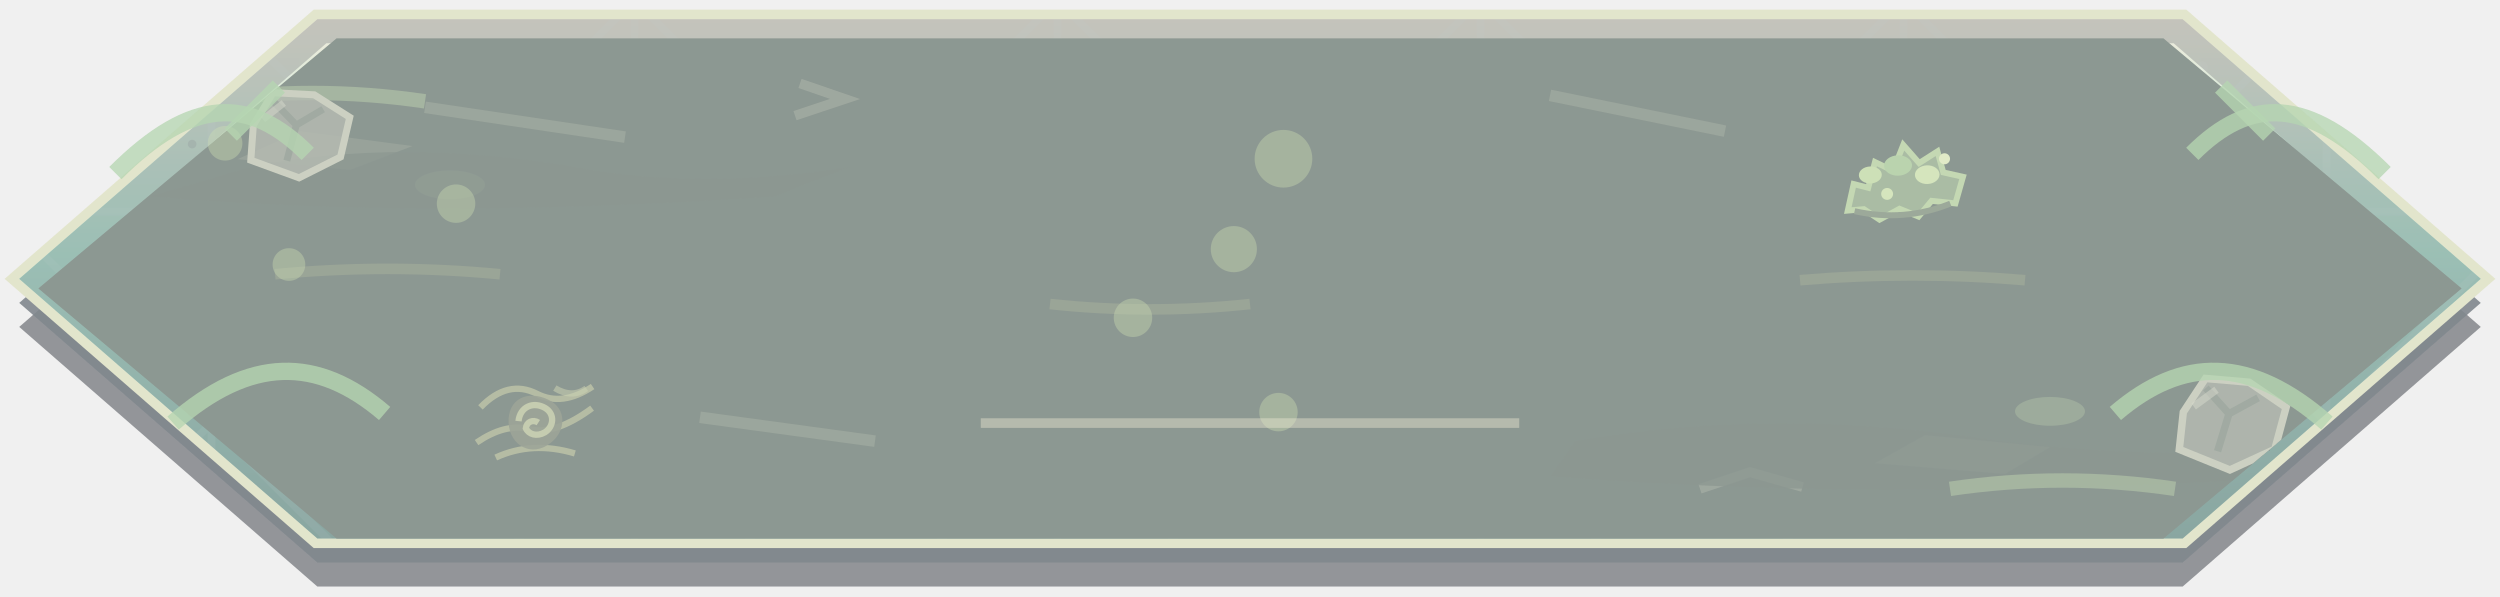
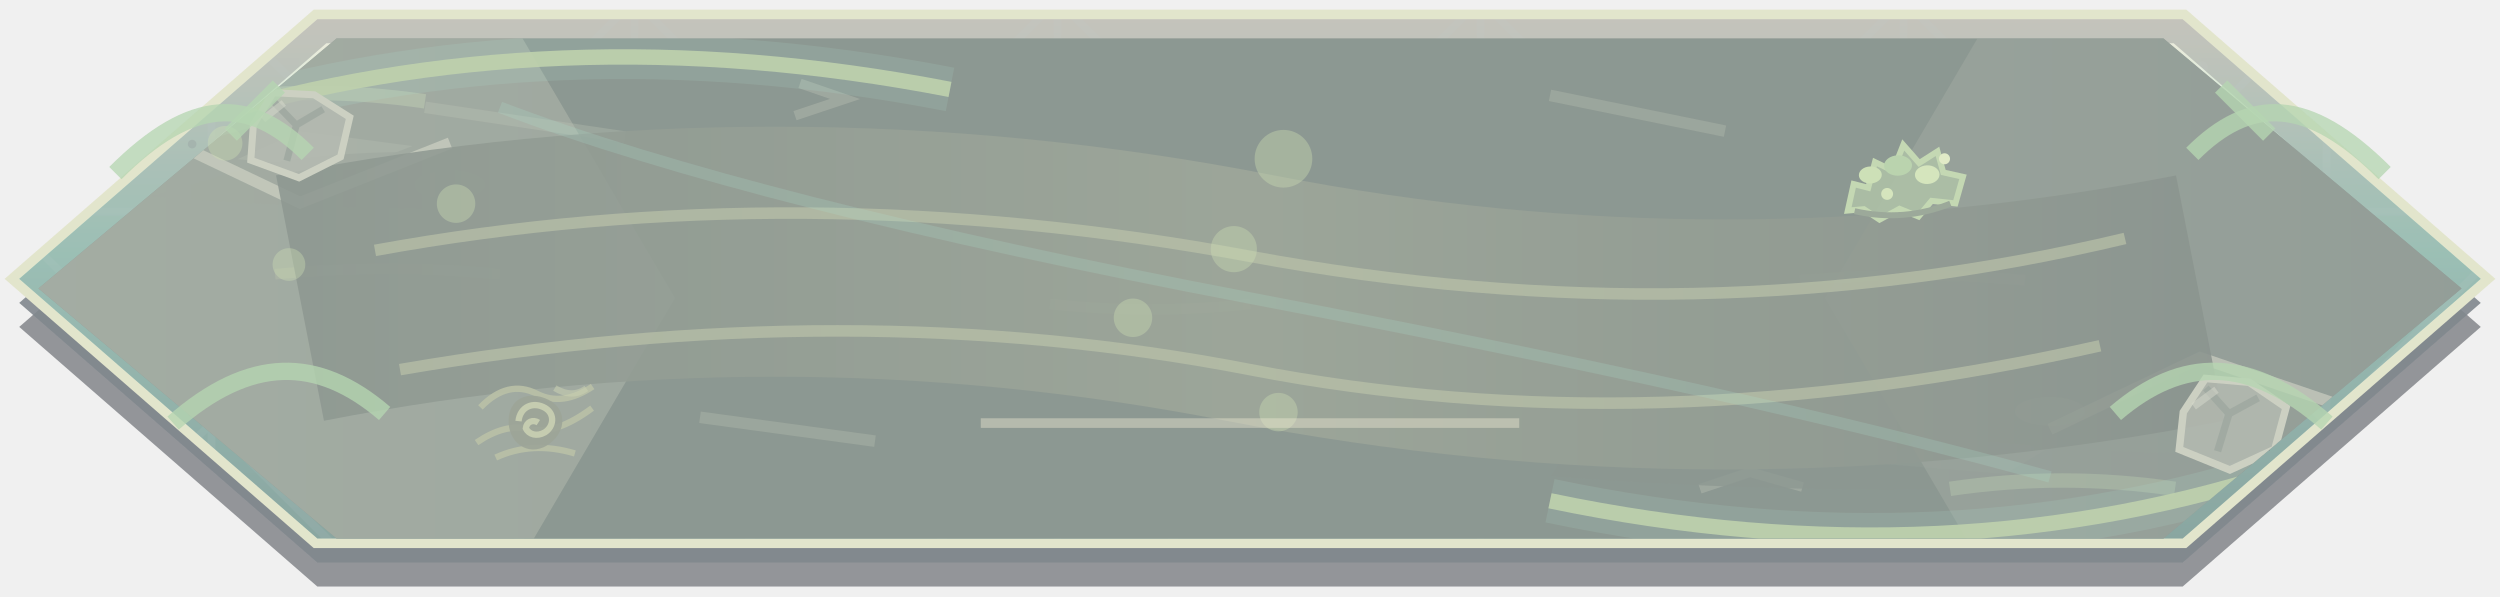
<svg xmlns="http://www.w3.org/2000/svg" width="520" height="124" viewBox="0 0 260 62" role="img" aria-label="M7 primary-hex-button disabled" data-style="m11-enchanted-forest@0.1.0" data-geometry-shape="wide-hexagon" data-corner-radius="2" data-end-cap-depth="31">
  <defs>
    <linearGradient id="m11-primary-hex-button-260x62-disabled-plate" x1="0" y1="0" x2="0" y2="1">
      <stop offset="0" stop-color="#5C7650" />
      <stop offset=".48" stop-color="#20382B" />
      <stop offset="1" stop-color="#13251E" />
    </linearGradient>
    <linearGradient id="m11-primary-hex-button-260x62-disabled-primary" x1="0" y1="0" x2="0" y2="1">
      <stop offset="0" stop-color="#F1E8C8" />
      <stop offset=".45" stop-color="#66D9B2" />
      <stop offset="1" stop-color="#2A856F" />
    </linearGradient>
    <linearGradient id="m11-primary-hex-button-260x62-disabled-energy" x1="0" y1="0" x2="1" y2="0">
      <stop offset="0" stop-color="#B8E0A5" stop-opacity="0" />
      <stop offset=".5" stop-color="#B8E0A5" stop-opacity=".86" />
      <stop offset="1" stop-color="#B8E0A5" stop-opacity="0" />
    </linearGradient>
    <pattern id="m11-primary-hex-button-260x62-disabled-grain" width="28" height="28" patternUnits="userSpaceOnUse">
      <circle cx="5" cy="7" r=".6" fill="#FFFFFF" fill-opacity=".12" />
      <circle cx="20" cy="15" r=".45" fill="#061321" fill-opacity=".2" />
    </pattern>
    <pattern id="m11-primary-hex-button-260x62-disabled-plate-pattern" width="44" height="44" patternUnits="userSpaceOnUse">
      <path d="M0 22H44M22 0V44M0 22L22 0 44 22 22 44Z" fill="none" stroke="#D8FBFF" stroke-opacity=".12" stroke-width=".8" />
    </pattern>
    <mask id="m11-primary-hex-button-260x62-disabled-mask">
      <path d="M33 2H227L258 29L227 56H33L2 29Z" fill="white" />
    </mask>
  </defs>
  <g opacity="0.48">
    <g id="m11-primary-hex-button-260x62-disabled-outer-shadow" data-layer="outer-shadow" transform="translate(0 5)">
      <path d="M33 2H227L258 29L227 56H33L2 29Z" fill="#020812" opacity=".82" />
    </g>
    <g id="m11-primary-hex-button-260x62-disabled-connected-depth" data-layer="connected-depth" transform="translate(0 2.5)">
      <path d="M33 2H227L258 29L227 56H33L2 29Z" fill="#071522" opacity=".9" />
    </g>
    <g id="m11-primary-hex-button-260x62-disabled-outer-frame" data-layer="outer-frame">
      <path d="M33 2H227L258 29L227 56H33L2 29Z" fill="#071421" stroke="#D4D9A6" stroke-width="2" stroke-linejoin="miter" />
    </g>
    <g id="m11-primary-hex-button-260x62-disabled-inner-plate-fill" data-layer="inner-plate-fill">
      <path d="M33 2H227L258 29L227 56H33L2 29Z" fill="url(#m11-primary-hex-button-260x62-disabled-primary)" />
    </g>
    <g id="m11-primary-hex-button-260x62-disabled-surface-grain" data-layer="surface-grain" data-material-source="m8-ice-grain" mask="url(#m11-primary-hex-button-260x62-disabled-mask)">
      <rect width="260" height="62" fill="url(#m11-primary-hex-button-260x62-disabled-grain)" />
    </g>
    <g id="m11-primary-hex-button-260x62-disabled-surface-pattern" data-layer="surface-pattern" data-material-source="m8-crystal-facet-pattern" mask="url(#m11-primary-hex-button-260x62-disabled-mask)">
      <rect width="260" height="62" fill="url(#m11-primary-hex-button-260x62-disabled-plate-pattern)" />
    </g>
    <g id="m11-primary-hex-button-260x62-disabled-side-bevel-shade" data-layer="side-bevel-shade" mask="url(#m11-primary-hex-button-260x62-disabled-mask)">
      <path d="M33 2H227L258 29L227 56H33L2 29Z" fill="none" stroke="#020812" stroke-opacity=".38" stroke-width="5" />
    </g>
    <g id="m11-primary-hex-button-260x62-disabled-top-bevel-highlight" data-layer="top-bevel-highlight" mask="url(#m11-primary-hex-button-260x62-disabled-mask)">
      <path d="M41 8H219" stroke="#FFFFFF" stroke-opacity=".55" stroke-width="3" stroke-linecap="square" />
    </g>
    <g id="m11-primary-hex-button-260x62-disabled-cold-edge-accent" data-layer="cold-edge-accent" data-material-source="m8-cold-edge-accent" mask="url(#m11-primary-hex-button-260x62-disabled-mask)">
      <rect x="31" y="6" width="198" height="8" fill="url(#m11-primary-hex-button-260x62-disabled-energy)" />
    </g>
    <g id="m11-primary-hex-button-260x62-disabled-ornament-decal" data-layer="ornament-decal" data-material-source="m7-ornament-marks" mask="url(#m11-primary-hex-button-260x62-disabled-mask)">
      <path d="M39 49h16M205 49h16" stroke="#E6FCFF" stroke-opacity=".5" stroke-width="2" />
    </g>
    <g id="m11-primary-hex-button-material-stack" data-layer="forest-material-stack" data-material-families="weathered-stone,dark-wood,moss-lichen">
      <path d="M35 4H225L256 30L225 56H35L4 30Z" fill="#20382B" />
    </g>
    <g id="m11-primary-hex-button-material-detail" data-layer="forest-material-detail" data-material-channels="stone-chips,wood-grain,moss-mask" data-detail-scale="component">
      <path d="M44.2 11.16l20.8 3.1M161.2 9.92l18.2 3.72M72.8 43.4l18.2 2.48" stroke="#6B8063" stroke-width="1.2" stroke-opacity=".72" />
    </g>
    <g id="m11-primary-hex-button-material-face-depth" data-layer="forest-material-face-depth" data-material-source="shared-face-geometry">
      <clipPath id="m11-primary-hex-button-face-clip">
        <path d="M35 4H225L256 30L225 56H35L4 30Z" />
      </clipPath>
      <g clip-path="url(#m11-primary-hex-button-face-clip)">
        <g data-layer="forest-weathered-stone">
          <path d="M31.2 13.64l11.7 1.55 -6.5 2.48 -11.7 -1.116ZM200.2 45.26l13 1.24 -4.68 2.79 -13.52 -1.116Z" fill="#7C8D70" fill-opacity=".45" />
          <path d="M83.2 8.68l4.68 1.612 -5.2 1.736M176.8 50.84l5.2 -1.736 5.46 1.55" fill="none" stroke="#9BA687" stroke-width="1" stroke-opacity=".55" />
        </g>
        <g data-layer="forest-dark-wood-grain">
          <path d="M28.6 28.52q11.7 -1.116 23.4 0M109.2 31.62q10.4 1.116 20.8 0M187.2 29.14q11.7 -0.992 23.4 0" fill="none" stroke="#72854C" stroke-width="1.1" stroke-opacity=".62" />
        </g>
        <g data-layer="forest-moss-growth-mask" fill="#9BCB78" fill-opacity=".48">
          <ellipse cx="46.8" cy="19.22" rx="3.64" ry="1.5" />
          <ellipse cx="213.2" cy="42.78" rx="3.64" ry="1.5" />
        </g>
      </g>
    </g>
    <g id="m11-primary-hex-button-material-restraint" data-layer="forest-material-restraint" data-restraint="edge-anchored-low-opacity">
      <clipPath id="m11-primary-hex-button-restraint-clip">
        <path d="M35 4H225L256 30L225 56H35L4 30Z" />
      </clipPath>
      <g clip-path="url(#m11-primary-hex-button-restraint-clip)">
        <path d="M0 0H260V62H0Z" fill="#20382B" fill-opacity=".42" />
        <g data-layer="forest-moss-edge-anchor" fill="#20382B" fill-opacity=".78">
          <path d="M26 17.36q15.6 -3.1 33.8 0q13 2.48 28.6 -.01l-7.8 3.1q-36.4 2.48 -65 -.02Z" />
          <path d="M163.8 45.88q20.8 -3.72 44.2 -.01q20.8 2.48 36.4 -.03l-5.2 3.72q-41.6 2.79 -78 -.01Z" />
        </g>
        <path d="M20.8 10.54q11.7 -1.736 23.4 0M202.8 50.84q11.7 -1.736 23.4 0" fill="none" stroke="#9BCB78" stroke-width="1.5" stroke-opacity=".42" />
      </g>
    </g>
+     <g id="m11-primary-hex-button-integrated-material-regions" data-layer="forest-integrated-material-regions" data-integration="edge-anchored-connected" data-variation-seed="51731">
+       <defs>
+         <linearGradient id="m11-primary-hex-button-stone-depth" x2="1">
+           <stop stop-color="#9BA687" stop-opacity=".68" />
+           <stop offset="1" stop-color="#425548" stop-opacity=".72" />
+         </linearGradient>
+         <linearGradient id="m11-primary-hex-button-wood-depth" x2="1">
+           <stop stop-color="#22372A" />
+           <stop offset=".5" stop-color="#45583D" />
+           <stop offset="1" stop-color="#1C3025" />
+         </linearGradient>
+       </defs>
+       <clipPath id="m11-primary-hex-button-integrated-surface-clip">
+         <path d="M35 4H225L256 30L225 56H35L4 30Z" />
+       </clipPath>
+       <g clip-path="url(#m11-primary-hex-button-integrated-surface-clip)">
+         <g data-layer="forest-stone-surface-region" data-material-family="stone" data-depth-response="faceted-edge-plates">
+           <path d="M0 0H52L70.2 31 52 62H0ZM260 0H208L189.8 31 208 62H260Z" fill="url(#m11-primary-hex-button-stone-depth)" fill-opacity=".58" />
+           <path d="M13 12.4l18.2 8.68 15.6-6.2M213.2 44.64l15.6-7.44 18.2 6.2" fill="none" stroke="#C2C7A8" stroke-width="1.2" stroke-opacity=".55" />
+         </g>
+         <g data-layer="forest-wood-surface-region" data-material-family="wood" data-depth-response="recessed-grain-band">
+           <path d="M31.2 31Q80.6 21.355 130 31T228.8 31" fill="none" stroke="url(#m11-primary-hex-button-wood-depth)" stroke-width="26.0" stroke-opacity=".88" />
+           <path d="M39 26.04Q83.2 17.98 130 26.66T221 24.8M41.6 38.44Q88.4 30.38 130 38.44T218.4 35.96" fill="none" stroke="#84945F" stroke-width="1.2" stroke-opacity=".66" />
+         </g>
+         <g data-layer="forest-moss-surface-region" data-material-family="moss" data-depth-response="edge-growth-light-catch">
+           <path d="M20.8 12.4Q57.2 1.24 98.8 9.3M161.2 52.08Q202.8 60.76 239.2 48.36" fill="none" stroke="#66D9B2" stroke-width="4.6" stroke-opacity=".14" />
+           <path d="M20.8 12.4Q57.2 1.24 98.8 9.3M161.2 52.08Q202.8 60.76 239.2 48.36" fill="none" stroke="#88AF64" stroke-width="1.6" stroke-opacity=".92" />
+         </g>
+         <g data-layer="forest-living-light-surface-response" data-material-family="living-light" data-light-response="root-linked-local">
+           <path d="M130 31Q78 21.08 52 11.16M130 31Q182 40.92 213.2 49.6" fill="none" stroke="#66D9B2" stroke-width="1.2" stroke-opacity=".2" />
+         </g>
+       </g>
+     </g>
    <g id="m11-primary-hex-button-authored-material-clusters" data-layer="forest-authored-material-clusters" data-material-families="stone,wood,moss" data-variation-seed="51731" data-cluster-count="4" data-cluster-scale="component" data-placement="component-aware">
      <clipPath id="m11-primary-hex-button-cluster-clip">
        <path d="M35 4H225L256 30L225 56H35L4 30Z" />
      </clipPath>
      <g clip-path="url(#m11-primary-hex-button-cluster-clip)">
        <g data-layer="forest-authored-cluster" data-cluster-kind="stone-chip" transform="translate(31.4 13.9) rotate(-4)">
          <g data-layer="forest-stone-chip-cluster" data-material-family="stone" transform="scale(1.037)">
            <path d="M-4.8-1.2l2.2-3.1 4.1.5 3.4 2.5-1.2 3.9-4.3 1.8-4.7-2.1Z" fill="#75816E" fill-opacity=".82" stroke="#A6AE91" stroke-width="0.70" />
            <path d="M-2.6-3.4l2.1 2.5 2.8-1.4M-.5-.9l-1.2 3.5" fill="none" stroke="#495C4C" stroke-width="0.70" stroke-opacity=".9" />
            <path d="M-3.8-1.7l2.2-1.5" stroke="#C0C5A9" stroke-width="0.70" stroke-opacity=".48" />
          </g>
        </g>
        <g data-layer="forest-authored-cluster" data-cluster-kind="wood-knot" transform="translate(55.6 43.3) rotate(-1)">
          <g data-layer="forest-wood-knot-cluster" data-material-family="wood" transform="scale(0.936)">
            <path d="M-6.5 2.8q3.2-2.1 5.8-1.4 2.9.8 7.1-2.2M-6-1.1q3.1-3.1 6.3-1.4 2.8 1.5 6.2-.7M-4.4 4.5q4.1-1.8 8.8-.3" fill="none" stroke="#7F8D57" stroke-width="0.70" stroke-opacity=".9" />
            <path d="M-2.9.7c-.1-2.7 2.2-3.7 4.5-2.5 2 1 1.9 3.5.1 4.8-2.1 1.6-4.5.2-4.6-2.3Z" fill="#435238" fill-opacity=".9" />
            <path d="M-1.8.5c.2-1.6 1.7-2.2 3-1.4 1.1.7.9 2.1-.1 2.7-.9.5-1.8.2-2.1-.5.1-.7.8-1 1.4-.6" fill="none" stroke="#A0AE70" stroke-width="0.70" stroke-opacity=".9" />
            <path d="M2.3-3.1q1.9 1.2 3.5.1" fill="none" stroke="#A0AE70" stroke-width="0.70" stroke-opacity=".55" />
          </g>
        </g>
        <g data-layer="forest-authored-cluster" data-cluster-kind="moss-lichen" transform="translate(197.8 18.7) rotate(-2)">
          <g data-layer="forest-moss-lichen-cluster" data-material-family="moss" transform="scale(0.883)">
            <path d="M-6.5 3.4l.8-3.1 1.7.5.9-3 2.1 1.1 1.3-3 1.8 2.2 2.2-1.3.6 2.5 2.3.6-1 3.1-2.8-.4-1.6 1.8-2.2-1-2.4 1.2-1.8-1.3Z" fill="#668E58" fill-opacity=".88" stroke="#94BF70" stroke-width="0.70" />
            <ellipse cx="-3.7" cy="-.7" rx="1.35" ry="1" fill="#A8CF79" />
            <ellipse cx="-.4" cy="-1.7" rx="1.65" ry="1.2" fill="#7FB467" />
            <ellipse cx="3" cy="-.5" rx="1.45" ry="1.1" fill="#B7D985" />
            <circle cx="5.1" cy="-2.3" r=".65" fill="#D0E39A" />
            <circle cx="-1.8" cy="1.6" r=".7" fill="#B8D986" />
            <path d="M-5.7 3.5q5.8 1.5 11.3-.5" fill="none" stroke="#405B3C" stroke-width="0.70" />
          </g>
        </g>
        <g data-layer="forest-authored-cluster" data-cluster-kind="stone-chip" transform="translate(232.4 44.0) rotate(-2)">
          <g data-layer="forest-stone-chip-cluster" data-material-family="stone" transform="scale(1.103)">
            <path d="M-4.8-1.2l2.2-3.1 4.1.5 3.4 2.5-1.2 3.9-4.3 1.8-4.7-2.1Z" fill="#75816E" fill-opacity=".82" stroke="#A6AE91" stroke-width="0.70" />
            <path d="M-2.6-3.4l2.1 2.5 2.8-1.4M-.5-.9l-1.2 3.5" fill="none" stroke="#495C4C" stroke-width="0.70" stroke-opacity=".9" />
            <path d="M-3.8-1.7l2.2-1.5" stroke="#C0C5A9" stroke-width="0.70" stroke-opacity=".48" />
          </g>
        </g>
      </g>
    </g>
    <g id="m11-primary-hex-button-moss-variation" data-layer="forest-variation" data-variation-seed="51731" data-variation-baseline="false" fill="#A6CC72" fill-opacity=".38">
      <circle cx="133.48" cy="16.51" r="3.0" />
      <circle cx="128.32" cy="25.91" r="2.4" />
      <circle cx="23.41" cy="14.90" r="1.8" />
      <circle cx="47.43" cy="21.18" r="2.0" />
      <circle cx="117.83" cy="33.05" r="2.0" />
      <circle cx="132.96" cy="42.86" r="2.0" />
      <circle cx="30.05" cy="27.51" r="1.7" />
    </g>
    <g id="m11-primary-hex-button-leaf-vine-ornament" data-layer="forest-ornament" data-ornament="leaf-vine" data-ornament-count="4" fill="none" stroke="#76B86D" stroke-opacity=".78" stroke-width="1.8">
      <path d="M12 18c8-8 14-8 20-2M248 18c-8-8-14-8-20-2M18 44c8-7 15-7 22-1M242 44c-8-7-15-7-22-1" />
      <path d="M24 14l5-5M236 14l-5-5" />
    </g>
    <g id="m11-primary-hex-button-parchment-typography" data-layer="forest-typography" data-typography-preset="m11-parchment-sage-action" data-semantic-text="required">
      <path d="M102 44h56" stroke="#EDE3B4" stroke-opacity=".42" />
    </g>
    <g id="m11-enchanted-forest-primary-hex-button-content" data-layer="content" data-slot="editable-primary-hex-button-content" data-safe-x="45" data-safe-y="8" data-safe-width="170" data-safe-height="44" />
  </g>
</svg>
